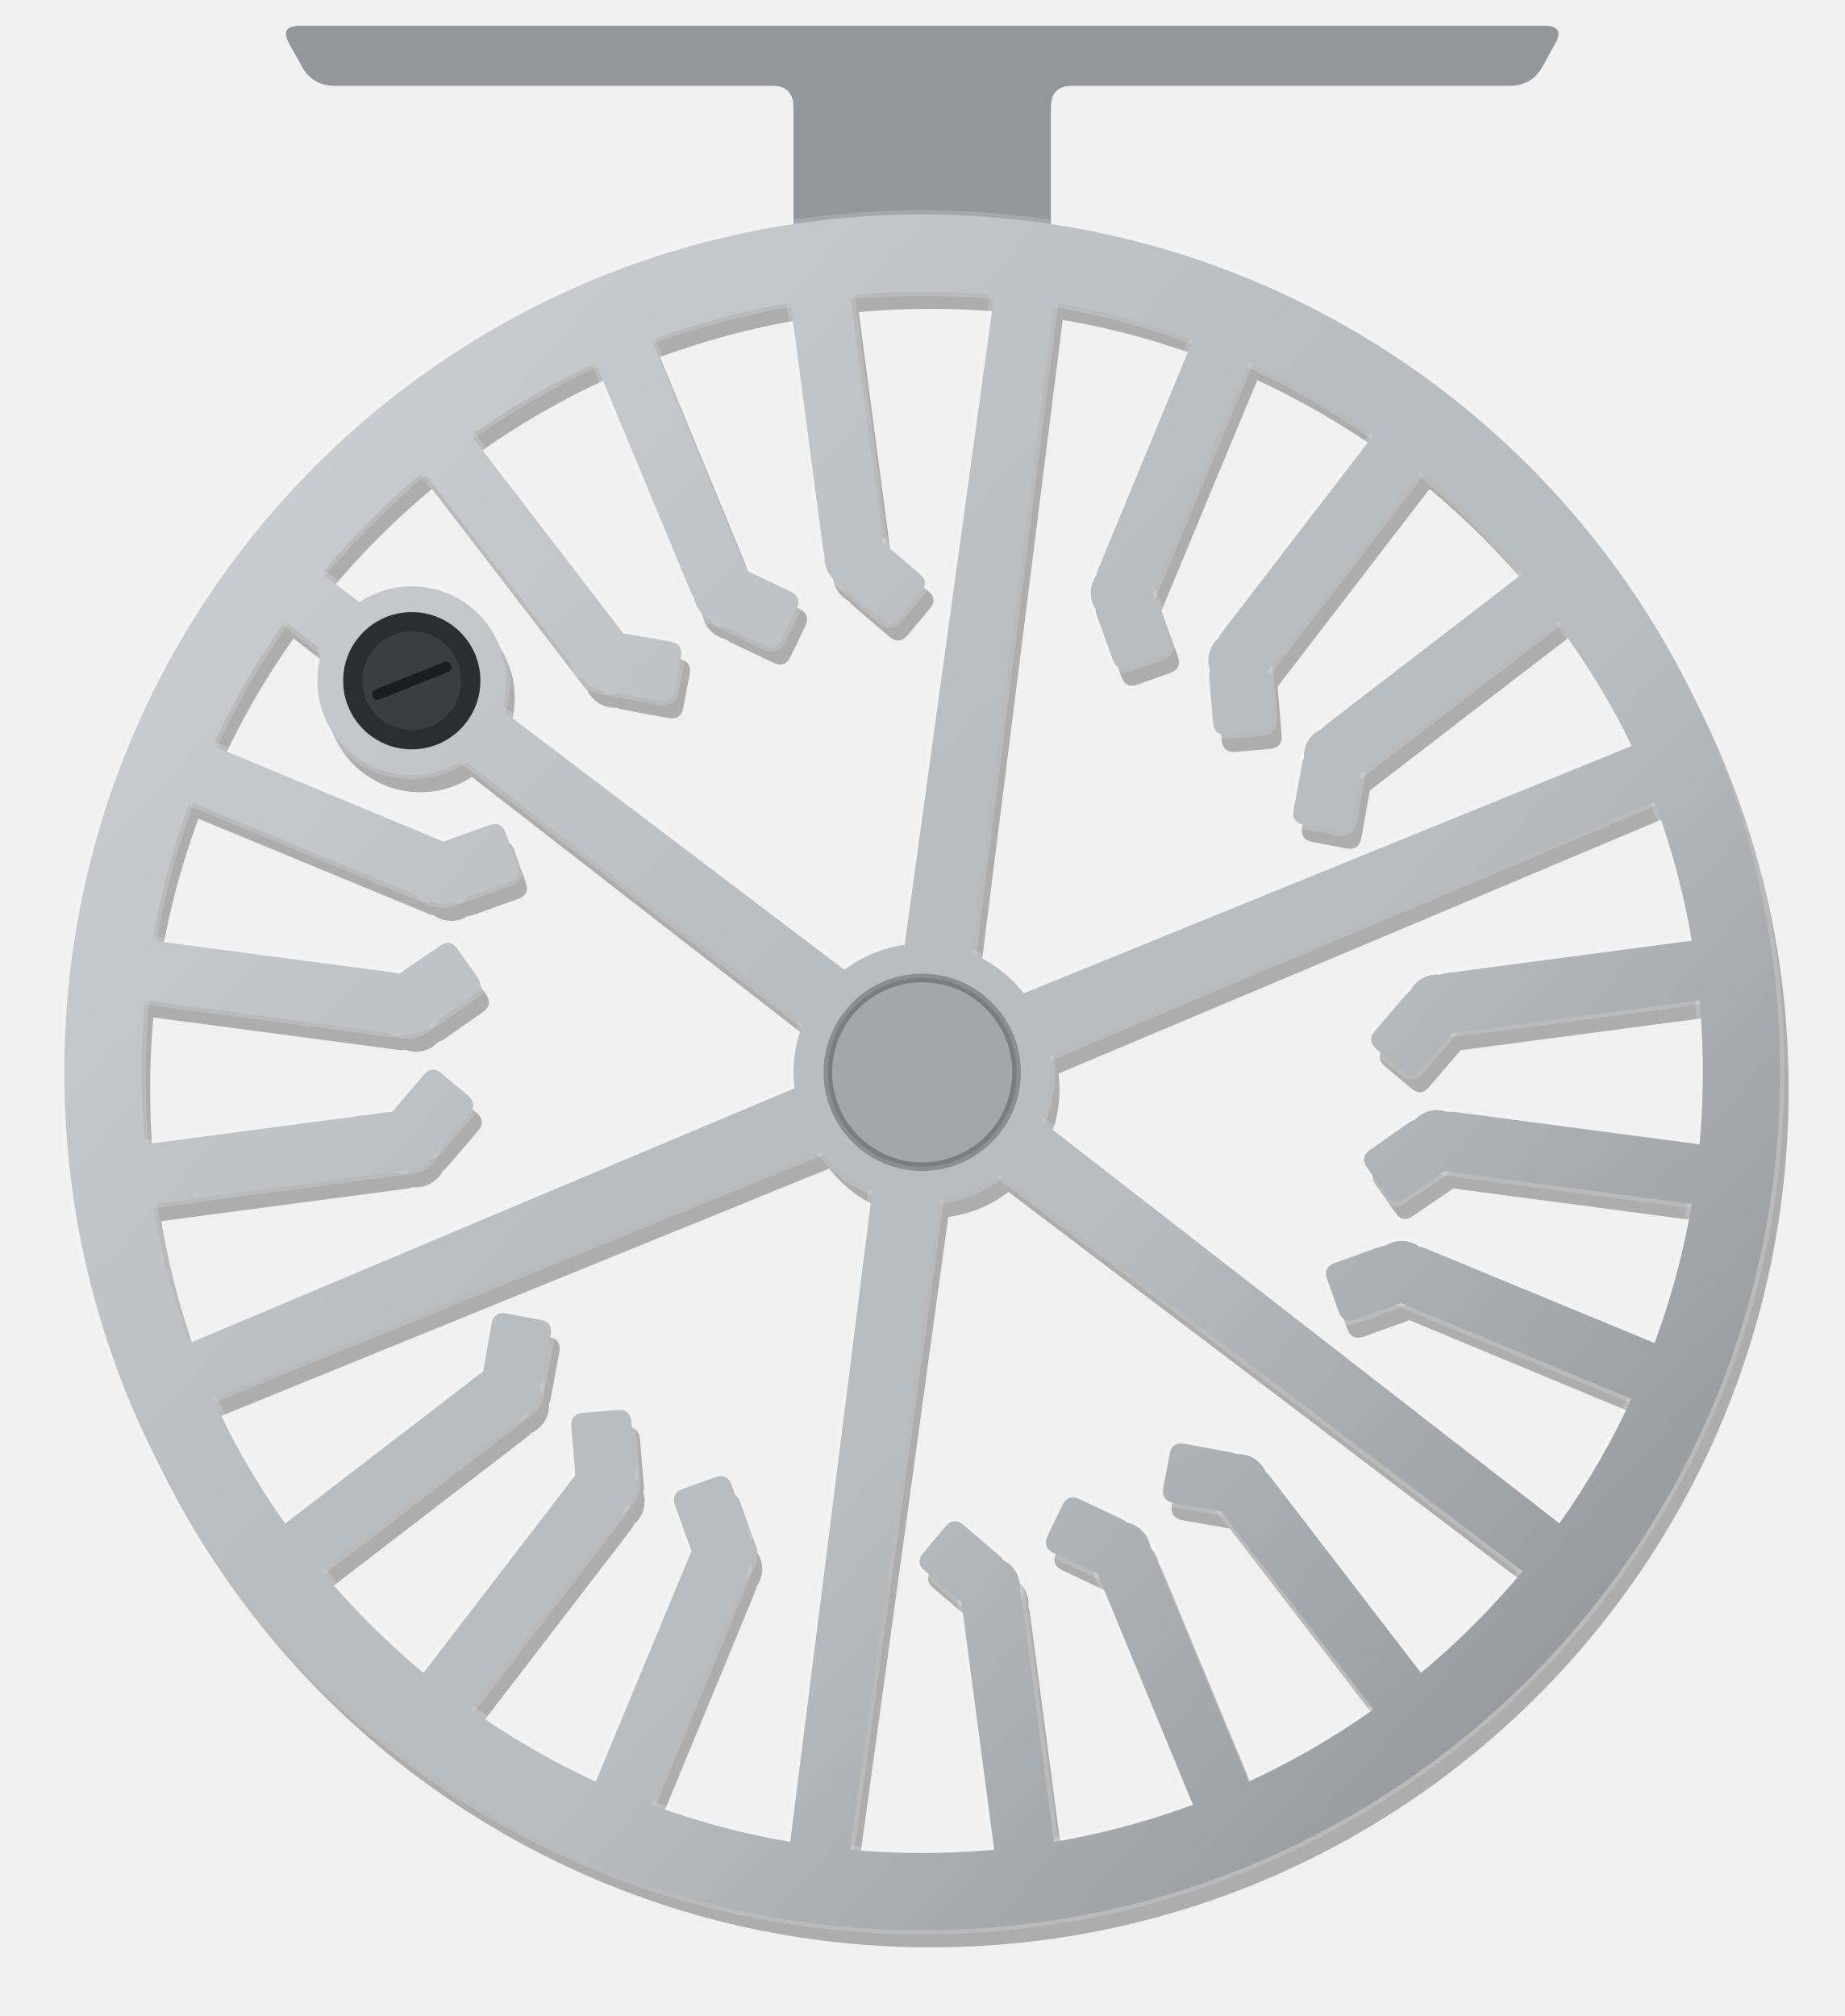
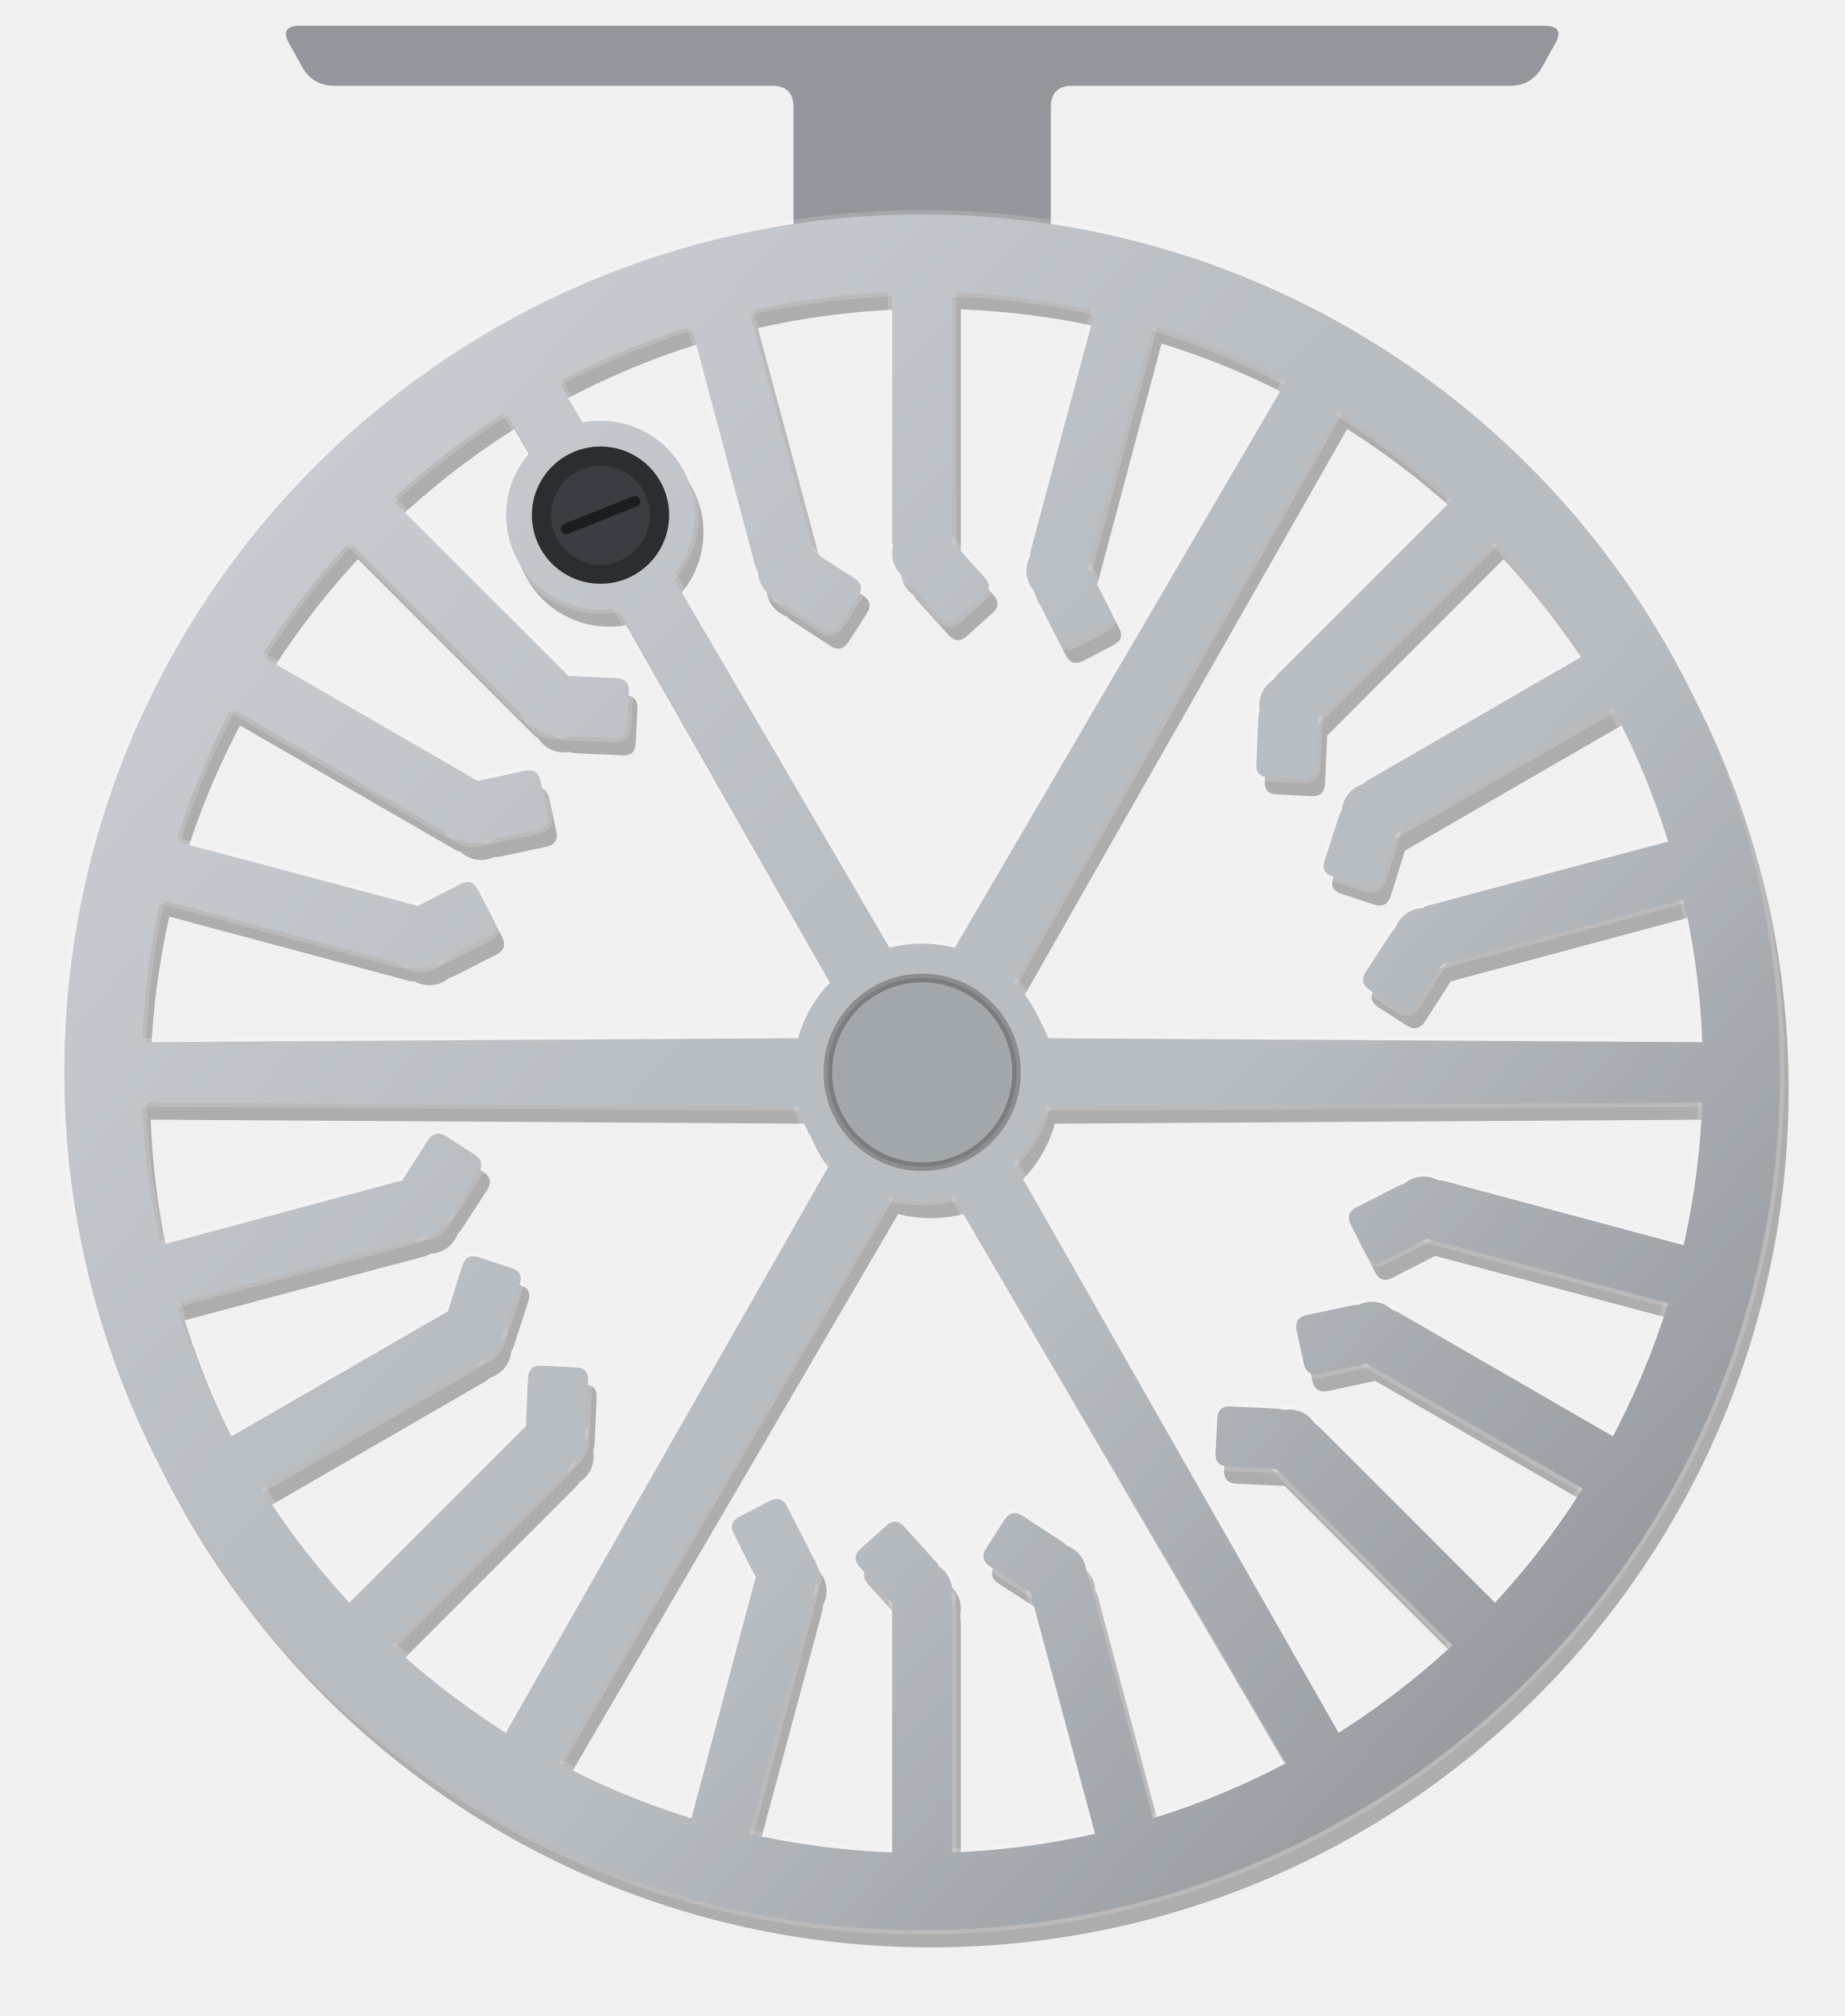
<svg xmlns="http://www.w3.org/2000/svg" viewBox="-215 -250 430 470" color="#b8bdc2">
  <defs>
    <linearGradient id="sheen" x1="0" y1="0" x2="1" y2="1">
      <stop offset="0" stop-color="#fff" stop-opacity=".4" />
      <stop offset=".45" stop-color="#fff" stop-opacity="0" />
      <stop offset=".6" stop-color="#000" stop-opacity="0" />
      <stop offset="1" stop-color="#000" stop-opacity=".3" />
    </linearGradient>
    <g id="back" fill-rule="evenodd">
      <path d="M-147.5 -239.7Q-150 -244 -145 -244L145 -244Q150 -244 147.5 -239.7L144.5 -234.3Q142 -230 137 -230L35 -230Q30 -230 30 -225L30 -191Q30 -186 25 -186L-25 -186Q-30 -186 -30 -191L-30 -225Q-30 -230 -35 -230L-137 -230Q-142 -230 -144.5 -234.3Z" />
    </g>
    <g id="body" fill-rule="evenodd">
      <path d="M-200 0a200 200 0 1 0 400 0a200 200 0 1 0 -400 0ZM-182 0a182 182 0 1 0 364 0a182 182 0 1 0 -364 0Z" />
-       <path d="M68.2 -175.2Q65.5 -176.4 64.3 -173.6L41 -117.2Q39.8 -114.5 42.6 -113.3L50 -110.3Q52.8 -109.1 53.9 -111.9L77.3 -168.2Q78.4 -171 75.6 -172.2Z" />
-       <path d="M42.5 -110.4Q39.7 -109.4 40.7 -106.6L44.4 -96.3Q45.4 -93.4 48.2 -94.4L55.8 -97.1Q58.6 -98.1 57.6 -101L53.9 -111.3Q52.9 -114.1 50.1 -113.1Z" />
-       <path d="M39.3 -111.8a7 7 0 1 0 14 0a7 7 0 1 0 -14 0Z" />
-       <path d="M111.3 -151.6Q108.9 -153.4 107.1 -151L69.9 -102.6Q68.1 -100.3 70.5 -98.4L76.8 -93.6Q79.2 -91.7 81 -94.1L118.2 -142.5Q120 -144.9 117.6 -146.7Z" />
-       <path d="M69.7 -95.7Q66.7 -95.4 66.9 -92.4L67.8 -81.5Q68.1 -78.5 71 -78.7L79 -79.4Q82 -79.6 81.8 -82.6L80.9 -93.6Q80.6 -96.6 77.6 -96.3Z" />
-       <path d="M66.7 -96a7 7 0 1 0 14 0a7 7 0 1 0 -14 0Z" />
-       <path d="M146.7 -117.6Q144.9 -120 142.5 -118.2L94.1 -81Q91.7 -79.2 93.6 -76.8L98.4 -70.5Q100.3 -68.1 102.6 -69.9L151 -107.1Q153.4 -108.9 151.6 -111.3Z" />
-       <path d="M92.1 -74.4Q89.1 -74.9 88.6 -72L86.6 -61.2Q86.1 -58.2 89 -57.7L96.9 -56.2Q99.8 -55.7 100.4 -58.6L102.3 -69.4Q102.9 -72.4 99.9 -72.9Z" />
-       <path d="M89 -73.7a7 7 0 1 0 14 0a7 7 0 1 0 -14 0Z" />
-       <path d="M185.9 -28.5Q185.5 -31.5 182.5 -31.1L122 -23.1Q119.1 -22.7 119.4 -19.8L120.5 -11.8Q120.9 -8.9 123.9 -9.2L184.3 -17.2Q187.3 -17.6 186.9 -20.6Z" />
-       <path d="M116.9 -18.4Q114.6 -20.3 112.7 -18L105.6 -9.7Q103.6 -7.4 105.9 -5.4L112 -0.3Q114.3 1.7 116.2 -0.6L123.4 -9Q125.3 -11.3 123 -13.2Z" />
-       <path d="M113 -15.8a7 7 0 1 0 14 0a7 7 0 1 0 -14 0Z" />
-       <path d="M186.9 20.6Q187.3 17.6 184.3 17.2L123.9 9.2Q120.9 8.9 120.5 11.8L119.4 19.8Q119.1 22.7 122 23.1L182.5 31.1Q185.5 31.5 185.9 28.5Z" />
-       <path d="M117.7 12.5Q116 10 113.5 11.7L104.5 18Q102 19.7 103.7 22.2L108.3 28.7Q110 31.2 112.4 29.5L121.5 23.3Q123.9 21.6 122.2 19.1Z" />
-       <path d="M113 15.8a7 7 0 1 0 14 0a7 7 0 1 0 -14 0Z" />
-       <path d="M175.2 68.2Q176.4 65.5 173.6 64.3L117.2 41Q114.5 39.8 113.3 42.6L110.3 50Q109.1 52.8 111.9 53.9L168.2 77.3Q171 78.4 172.2 75.6Z" />
-       <path d="M110.4 42.5Q109.4 39.7 106.6 40.7L96.3 44.4Q93.4 45.4 94.4 48.2L97.1 55.8Q98.1 58.6 101 57.6L111.3 53.9Q114.1 52.9 113.1 50.1Z" />
-       <path d="M104.8 46.3a7 7 0 1 0 14 0a7 7 0 1 0 -14 0Z" />
-       <path d="M117.6 146.7Q120 144.9 118.2 142.5L81 94.1Q79.2 91.7 76.8 93.6L70.5 98.4Q68.1 100.3 69.9 102.6L107.1 151Q108.9 153.4 111.3 151.6Z" />
-       <path d="M74.4 92.1Q74.9 89.1 72 88.6L61.2 86.6Q58.2 86.1 57.7 89L56.2 96.9Q55.7 99.8 58.6 100.4L69.4 102.3Q72.4 102.9 72.9 99.9Z" />
-       <path d="M66.7 96a7 7 0 1 0 14 0a7 7 0 1 0 -14 0Z" />
-       <path d="M75.6 172.2Q78.4 171 77.3 168.2L53.9 111.9Q52.8 109.1 50 110.3L42.6 113.3Q39.8 114.5 41 117.2L64.3 173.6Q65.5 176.4 68.2 175.2Z" />
-       <path d="M48 108.2Q49.3 105.5 46.6 104.2L36.7 99.5Q34 98.2 32.7 100.9L29.2 108.1Q28 110.8 30.7 112.1L40.6 116.8Q43.3 118.1 44.6 115.4Z" />
-       <path d="M39.3 111.8a7 7 0 1 0 14 0a7 7 0 1 0 -14 0Z" />
-       <path d="M28.5 185.9Q31.5 185.5 31.1 182.5L23.1 122Q22.7 119.1 19.8 119.4L11.8 120.5Q8.9 120.9 9.2 123.9L17.2 184.3Q17.6 187.3 20.6 186.9Z" />
-       <path d="M18.4 116.9Q20.3 114.6 18 112.7L9.7 105.6Q7.4 103.6 5.4 105.9L0.3 112Q-1.7 114.3 0.6 116.2L9 123.4Q11.3 125.3 13.2 123Z" />
-       <path d="M8.8 120a7 7 0 1 0 14 0a7 7 0 1 0 -14 0Z" />
-       <path d="M-68.2 175.2Q-65.5 176.4 -64.3 173.6L-41 117.2Q-39.8 114.5 -42.6 113.3L-50 110.3Q-52.8 109.1 -53.9 111.9L-77.3 168.2Q-78.4 171 -75.6 172.2Z" />
-       <path d="M-42.5 110.4Q-39.7 109.4 -40.7 106.6L-44.4 96.3Q-45.4 93.4 -48.2 94.4L-55.8 97.1Q-58.6 98.1 -57.6 101L-53.9 111.3Q-52.9 114.1 -50.1 113.1Z" />
-       <path d="M-53.3 111.8a7 7 0 1 0 14 0a7 7 0 1 0 -14 0Z" />
-       <path d="M-111.3 151.6Q-108.9 153.4 -107.1 151L-69.9 102.6Q-68.1 100.3 -70.5 98.4L-76.8 93.6Q-79.2 91.7 -81 94.1L-118.2 142.5Q-120 144.9 -117.6 146.7Z" />
-       <path d="M-69.7 95.7Q-66.7 95.4 -66.9 92.4L-67.8 81.5Q-68.1 78.5 -71 78.7L-79 79.4Q-82 79.6 -81.8 82.6L-80.9 93.6Q-80.6 96.6 -77.6 96.3Z" />
-       <path d="M-80.7 96a7 7 0 1 0 14 0a7 7 0 1 0 -14 0Z" />
-       <path d="M-146.7 117.6Q-144.9 120 -142.5 118.2L-94.1 81Q-91.7 79.2 -93.6 76.8L-98.4 70.5Q-100.3 68.1 -102.6 69.9L-151 107.1Q-153.4 108.9 -151.6 111.3Z" />
-       <path d="M-92.1 74.4Q-89.1 74.9 -88.6 72L-86.6 61.2Q-86.1 58.2 -89 57.7L-96.9 56.2Q-99.8 55.7 -100.4 58.6L-102.3 69.4Q-102.9 72.4 -99.9 72.9Z" />
-       <path d="M-103 73.7a7 7 0 1 0 14 0a7 7 0 1 0 -14 0Z" />
-       <path d="M-185.9 28.5Q-185.5 31.5 -182.5 31.1L-122 23.1Q-119.1 22.7 -119.4 19.8L-120.5 11.8Q-120.9 8.9 -123.9 9.2L-184.3 17.2Q-187.3 17.6 -186.9 20.6Z" />
-       <path d="M-116.9 18.4Q-114.6 20.3 -112.7 18L-105.6 9.7Q-103.6 7.4 -105.9 5.4L-112 0.3Q-114.3 -1.7 -116.2 0.6L-123.4 9Q-125.3 11.3 -123 13.2Z" />
-       <path d="M-127 15.8a7 7 0 1 0 14 0a7 7 0 1 0 -14 0Z" />
-       <path d="M-186.9 -20.6Q-187.3 -17.6 -184.3 -17.2L-123.9 -9.2Q-120.9 -8.9 -120.5 -11.8L-119.4 -19.8Q-119.1 -22.7 -122 -23.1L-182.5 -31.1Q-185.5 -31.5 -185.9 -28.5Z" />
-       <path d="M-117.7 -12.5Q-116 -10 -113.5 -11.7L-104.5 -18Q-102 -19.7 -103.7 -22.2L-108.3 -28.7Q-110 -31.2 -112.4 -29.5L-121.5 -23.3Q-123.9 -21.6 -122.2 -19.1Z" />
-       <path d="M-127 -15.8a7 7 0 1 0 14 0a7 7 0 1 0 -14 0Z" />
-       <path d="M-175.2 -68.2Q-176.4 -65.5 -173.6 -64.3L-117.2 -41Q-114.5 -39.8 -113.3 -42.6L-110.3 -50Q-109.1 -52.8 -111.9 -53.9L-168.2 -77.3Q-171 -78.4 -172.2 -75.6Z" />
-       <path d="M-110.4 -42.5Q-109.4 -39.7 -106.6 -40.7L-96.3 -44.4Q-93.4 -45.4 -94.4 -48.2L-97.1 -55.8Q-98.1 -58.6 -101 -57.6L-111.3 -53.9Q-114.1 -52.9 -113.1 -50.1Z" />
-       <path d="M-118.8 -46.3a7 7 0 1 0 14 0a7 7 0 1 0 -14 0Z" />
-       <path d="M-117.6 -146.7Q-120 -144.9 -118.2 -142.5L-81 -94.1Q-79.2 -91.7 -76.8 -93.6L-70.5 -98.4Q-68.1 -100.3 -69.9 -102.6L-107.1 -151Q-108.9 -153.4 -111.3 -151.6Z" />
-       <path d="M-74.4 -92.1Q-74.9 -89.1 -72 -88.6L-61.2 -86.6Q-58.2 -86.1 -57.7 -89L-56.2 -96.9Q-55.7 -99.8 -58.6 -100.4L-69.4 -102.3Q-72.4 -102.9 -72.9 -99.9Z" />
-       <path d="M-80.7 -96a7 7 0 1 0 14 0a7 7 0 1 0 -14 0Z" />
-       <path d="M-75.6 -172.2Q-78.4 -171 -77.3 -168.2L-53.9 -111.9Q-52.8 -109.1 -50 -110.3L-42.6 -113.3Q-39.8 -114.5 -41 -117.2L-64.3 -173.6Q-65.5 -176.4 -68.2 -175.2Z" />
-       <path d="M-48 -108.2Q-49.3 -105.5 -46.6 -104.2L-36.7 -99.5Q-34 -98.2 -32.7 -100.9L-29.2 -108.1Q-28 -110.8 -30.7 -112.1L-40.6 -116.8Q-43.3 -118.1 -44.6 -115.4Z" />
-       <path d="M-53.3 -111.8a7 7 0 1 0 14 0a7 7 0 1 0 -14 0Z" />
-       <path d="M-28.5 -185.9Q-31.5 -185.5 -31.1 -182.5L-23.1 -122Q-22.7 -119.1 -19.8 -119.4L-11.8 -120.5Q-8.9 -120.9 -9.2 -123.9L-17.2 -184.3Q-17.6 -187.3 -20.6 -186.9Z" />
-       <path d="M-18.4 -116.9Q-20.3 -114.6 -18 -112.7L-9.7 -105.6Q-7.4 -103.6 -5.4 -105.9L-0.3 -112Q1.7 -114.3 -0.6 -116.2L-9 -123.4Q-11.3 -125.3 -13.2 -123Z" />
-       <path d="M-22.8 -120a7 7 0 1 0 14 0a7 7 0 1 0 -14 0Z" />
-       <path d="M7.6 -19.2Q10.5 -18.8 10.9 -21.8L31.4 -184.5Q31.7 -187.5 28.8 -187.9L20.8 -188.9Q17.9 -189.3 17.5 -186.3L-4.9 -23.8Q-5.3 -20.9 -2.3 -20.5Z" />
-       <path d="M20.4 -3Q21.5 -0.3 24.3 -1.4L175.5 -65.1Q178.2 -66.2 177.1 -69L174 -76.4Q172.9 -79.2 170.1 -78L18.2 -16.2Q15.4 -15 16.6 -12.3Z" />
-       <path d="M12.8 16.1Q11 18.5 13.4 20.3L144.1 119.4Q146.5 121.2 148.3 118.8L153.2 112.5Q155 110.1 152.6 108.3L23.1 7.7Q20.7 5.8 18.9 8.2Z" />
-       <path d="M-7.6 19.2Q-10.5 18.8 -10.9 21.8L-31.4 184.5Q-31.7 187.5 -28.8 187.9L-20.8 188.9Q-17.9 189.3 -17.5 186.3L4.9 23.8Q5.3 20.9 2.3 20.5Z" />
-       <path d="M-20.4 3Q-21.5 0.3 -24.3 1.4L-175.5 65.1Q-178.2 66.2 -177.1 69L-174 76.4Q-172.9 79.2 -170.1 78L-18.2 16.2Q-15.4 15 -16.6 12.3Z" />
-       <path d="M-12.8 -16.1Q-11 -18.5 -13.4 -20.3L-144.1 -119.4Q-146.5 -121.2 -148.3 -118.8L-153.2 -112.5Q-155 -110.1 -152.6 -108.3L-23.1 -7.7Q-20.7 -5.8 -18.9 -8.2Z" />
+       <path d="M182.6 44.8Q183.4 41.9 180.5 41.1L121.6 25.3Q118.7 24.6 117.9 27.5L115.8 35.2Q115.1 38.1 118 38.9L176.9 54.6Q179.8 55.4 180.6 52.5Z" />
+       <path d="M115.1 27.8Q113.7 25.1 111 26.5L101.2 31.5Q98.6 32.8 99.9 35.5L103.6 42.6Q105 45.3 107.6 43.9L117.4 38.9Q120.1 37.5 118.7 34.9Z" />
+       <path d="M109.9 31.3a7 7 0 1 0 14 0a7 7 0 1 0 -14 0Z" />
+       <path d="M164.8 90.5Q166.3 87.9 163.7 86.4L110.9 55.9Q108.3 54.4 106.8 57L102.8 64Q101.3 66.6 103.9 68.1L156.7 98.6Q159.3 100.1 160.8 97.5Z" />
+       <path d="M103.9 56.6Q103.3 53.7 100.4 54.3L89.6 56.6Q86.7 57.2 87.3 60.2L89 68Q89.7 70.9 92.6 70.3L103.3 68Q106.3 67.3 105.6 64.4Z" />
+       <path d="M97.8 60.5a7 7 0 1 0 14 0a7 7 0 1 0 -14 0Z" />
+       <path d="M135.8 130.1Q137.9 128 135.8 125.9L92.6 82.7Q90.5 80.6 88.4 82.7L82.7 88.4Q80.6 90.5 82.7 92.6L125.9 135.8Q128 137.9 130.1 135.8Z" />
+       <path d="M85.8 81.6Q85.9 78.6 82.9 78.4L71.9 77.9Q68.9 77.7 68.8 80.7L68.4 88.7Q68.2 91.7 71.2 91.9L82.2 92.4Q85.2 92.6 85.4 89.6Z" />
+       <path d="M78.6 85.6a7 7 0 1 0 14 0a7 7 0 1 0 -14 0Z" />
+       <path d="M52.5 180.6Q55.4 179.8 54.6 176.9L38.9 118Q38.1 115.1 35.2 115.8L27.5 117.9Q24.6 118.7 25.3 121.6L41.1 180.5Q41.9 183.4 44.8 182.6Z" />
+       <path d="M33.5 113.5Q35.1 111 32.6 109.4L23.4 103.4Q20.9 101.8 19.2 104.3L14.9 111Q13.3 113.5 15.8 115.2L25 121.1Q27.5 122.8 29.1 120.2Z" />
+       <path d="M24.3 116.9a7 7 0 1 0 14 0a7 7 0 1 0 -14 0Z" />
+       <path d="M4 188Q7 188 7 185L7 124Q7 121 4 121L-4 121Q-7 121 -7 124L-7 185Q-7 188 -4 188Z" />
+       <path d="M3 118.3Q5.2 116.3 3.2 114.1L-4.2 105.9Q-6.2 103.7 -8.4 105.7L-14.4 111.1Q-16.6 113.1 -14.6 115.3L-7.2 123.5Q-5.2 125.7 -3 123.7Z" />
+       <path d="M-7 121a7 7 0 1 0 14 0a7 7 0 1 0 -14 0Z" />
+       <path d="M-44.8 182.6Q-41.9 183.4 -41.1 180.5L-25.3 121.6Q-24.6 118.7 -27.5 117.9L-35.2 115.8Q-38.1 115.1 -38.9 118L-54.6 176.9Q-55.4 179.8 -52.5 180.6Z" />
+       <path d="M-27.8 115.1Q-25.1 113.7 -26.5 111L-31.5 101.2Q-32.8 98.6 -35.5 99.9L-42.6 103.6Q-45.3 105 -43.9 107.6L-38.9 117.4Q-37.5 120.1 -34.9 118.7Z" />
+       <path d="M-38.3 116.9a7 7 0 1 0 14 0a7 7 0 1 0 -14 0Z" />
+       <path d="M-130.1 135.8Q-128 137.9 -125.9 135.8L-82.7 92.6Q-80.6 90.5 -82.7 88.4L-88.4 82.7Q-90.5 80.6 -92.6 82.7L-135.8 125.9Q-137.9 128 -135.8 130.1Z" />
+       <path d="M-81.6 85.8Q-78.6 85.9 -78.4 82.9L-77.9 71.9Q-77.7 68.9 -80.7 68.8L-88.7 68.4Q-91.7 68.2 -91.9 71.2L-92.4 82.2Q-92.6 85.2 -89.6 85.4Z" />
+       <path d="M-92.6 85.6a7 7 0 1 0 14 0a7 7 0 1 0 -14 0Z" />
+       <path d="M-160.8 97.5Q-159.3 100.1 -156.7 98.6L-103.9 68.1Q-101.3 66.6 -102.8 64L-106.8 57Q-108.3 54.4 -110.9 55.9L-163.7 86.4Q-166.3 87.9 -164.8 90.5Z" />
+       <path d="M-101 61.7Q-98.1 62.6 -97.2 59.8L-93.8 49.3Q-92.9 46.5 -95.8 45.6L-103.4 43.1Q-106.2 42.2 -107.2 45L-110.5 55.5Q-111.5 58.4 -108.6 59.3Z" />
+       <path d="M-111.8 60.5a7 7 0 1 0 14 0a7 7 0 1 0 -14 0Z" />
+       <path d="M-180.6 52.5Q-179.8 55.4 -176.9 54.6L-118 38.9Q-115.1 38.1 -115.8 35.2L-117.9 27.5Q-118.7 24.6 -121.6 25.3L-180.5 41.1Q-183.4 41.9 -182.6 44.8Z" />
+       <path d="M-113.5 33.5Q-111 35.1 -109.4 32.6L-103.4 23.4Q-101.8 20.9 -104.3 19.2L-111 14.9Q-113.5 13.3 -115.2 15.8L-121.1 25Q-122.8 27.5 -120.2 29.1Z" />
+       <path d="M-123.9 31.3a7 7 0 1 0 14 0a7 7 0 1 0 -14 0Z" />
+       <path d="M-182.6 -44.8Q-183.4 -41.9 -180.5 -41.1L-121.6 -25.3Q-118.7 -24.6 -117.9 -27.5L-115.8 -35.2Q-115.1 -38.1 -118 -38.9L-176.9 -54.6Q-179.8 -55.4 -180.6 -52.5Z" />
+       <path d="M-115.1 -27.8Q-113.7 -25.1 -111 -26.5L-101.2 -31.5Q-98.6 -32.8 -99.9 -35.5L-103.6 -42.6Q-105 -45.3 -107.6 -43.9L-117.4 -38.9Q-120.1 -37.5 -118.7 -34.9Z" />
+       <path d="M-123.9 -31.3a7 7 0 1 0 14 0a7 7 0 1 0 -14 0Z" />
+       <path d="M-164.8 -90.5Q-166.3 -87.9 -163.7 -86.4L-110.9 -55.9Q-108.3 -54.4 -106.8 -57L-102.8 -64Q-101.3 -66.6 -103.9 -68.1L-156.7 -98.6Q-159.3 -100.1 -160.8 -97.5Z" />
+       <path d="M-103.9 -56.6Q-103.3 -53.7 -100.4 -54.3L-89.6 -56.6Q-86.7 -57.2 -87.3 -60.2L-89 -68Q-89.7 -70.9 -92.6 -70.3L-103.3 -68Q-106.3 -67.3 -105.6 -64.4Z" />
+       <path d="M-111.8 -60.5a7 7 0 1 0 14 0a7 7 0 1 0 -14 0Z" />
+       <path d="M-135.8 -130.1Q-137.9 -128 -135.8 -125.9L-92.6 -82.7Q-90.5 -80.6 -88.4 -82.7L-82.7 -88.4Q-80.6 -90.5 -82.7 -92.6L-125.9 -135.8Q-128 -137.9 -130.1 -135.8Z" />
+       <path d="M-85.8 -81.6Q-85.9 -78.6 -82.9 -78.4L-71.9 -77.9Q-68.9 -77.7 -68.8 -80.7L-68.4 -88.7Q-68.2 -91.7 -71.2 -91.9L-82.2 -92.4Q-85.2 -92.6 -85.4 -89.6Z" />
+       <path d="M-92.6 -85.6a7 7 0 1 0 14 0a7 7 0 1 0 -14 0Z" />
+       <path d="M-52.5 -180.6Q-55.4 -179.8 -54.6 -176.9L-38.9 -118Q-38.1 -115.1 -35.2 -115.8L-27.5 -117.9Q-24.6 -118.7 -25.3 -121.6L-41.1 -180.5Q-41.9 -183.4 -44.8 -182.6Z" />
+       <path d="M-33.5 -113.5Q-35.1 -111 -32.6 -109.4L-23.4 -103.4Q-20.9 -101.8 -19.2 -104.3L-14.9 -111Q-13.3 -113.5 -15.8 -115.2L-25 -121.1Q-27.5 -122.8 -29.1 -120.2Z" />
+       <path d="M-38.3 -116.9a7 7 0 1 0 14 0a7 7 0 1 0 -14 0Z" />
+       <path d="M-4 -188Q-7 -188 -7 -185L-7 -124Q-7 -121 -4 -121L4 -121Q7 -121 7 -124L7 -185Q7 -188 4 -188Z" />
+       <path d="M-3 -118.3Q-5.2 -116.3 -3.2 -114.1L4.2 -105.9Q6.2 -103.7 8.4 -105.7L14.4 -111.1Q16.6 -113.1 14.6 -115.3L7.2 -123.5Q5.2 -125.7 3 -123.7Z" />
+       <path d="M-7 -121a7 7 0 1 0 14 0a7 7 0 1 0 -14 0Z" />
+       <path d="M44.8 -182.6Q41.9 -183.4 41.1 -180.5L25.3 -121.6Q24.6 -118.7 27.5 -117.9L35.2 -115.8Q38.1 -115.1 38.9 -118L54.6 -176.9Q55.4 -179.8 52.5 -180.6Z" />
+       <path d="M27.8 -115.1Q25.1 -113.7 26.5 -111L31.5 -101.2Q32.8 -98.6 35.5 -99.9L42.6 -103.6Q45.3 -105 43.9 -107.6L38.9 -117.4Q37.5 -120.1 34.9 -118.7Z" />
+       <path d="M24.3 -116.9a7 7 0 1 0 14 0a7 7 0 1 0 -14 0Z" />
+       <path d="M130.1 -135.8Q128 -137.9 125.9 -135.8L82.7 -92.6Q80.6 -90.5 82.7 -88.4L88.4 -82.7Q90.5 -80.6 92.6 -82.7L135.8 -125.9Q137.9 -128 135.8 -130.1Z" />
+       <path d="M81.6 -85.8Q78.6 -85.9 78.4 -82.9L77.9 -71.9Q77.7 -68.9 80.7 -68.8L88.7 -68.4Q91.7 -68.2 91.9 -71.2L92.4 -82.2Q92.6 -85.2 89.6 -85.4Z" />
+       <path d="M78.6 -85.6a7 7 0 1 0 14 0a7 7 0 1 0 -14 0Z" />
+       <path d="M160.8 -97.5Q159.3 -100.1 156.7 -98.6L103.9 -68.1Q101.3 -66.6 102.8 -64L106.8 -57Q108.3 -54.4 110.9 -55.9L163.7 -86.4Q166.3 -87.9 164.8 -90.5Z" />
+       <path d="M101 -61.7Q98.1 -62.6 97.2 -59.8L93.8 -49.3Q92.9 -46.5 95.8 -45.6L103.4 -43.1Q106.2 -42.2 107.2 -45L110.5 -55.5Q111.5 -58.4 108.6 -59.3Z" />
+       <path d="M97.8 -60.5a7 7 0 1 0 14 0a7 7 0 1 0 -14 0Z" />
+       <path d="M180.6 -52.5Q179.8 -55.4 176.9 -54.6L118 -38.9Q115.1 -38.1 115.8 -35.2L117.9 -27.5Q118.7 -24.6 121.6 -25.3L180.5 -41.1Q183.4 -41.9 182.6 -44.8Z" />
+       <path d="M113.5 -33.5Q111 -35.1 109.4 -32.6L103.4 -23.4Q101.8 -20.9 104.3 -19.2L111 -14.9Q113.5 -13.3 115.2 -15.8L121.1 -25Q122.8 -27.5 120.2 -29.1Z" />
+       <path d="M109.9 -31.3a7 7 0 1 0 14 0a7 7 0 1 0 -14 0Z" />
+       <path d="M20 5Q20 8 23 8L187 7Q190 7 190 4L190 -4Q190 -7 187 -7L23 -8Q20 -8 20 -5Z" />
+       <path d="M5.7 19.8Q3.1 21.3 4.6 23.9L87.4 165.5Q88.9 168 91.5 166.5L98.5 162.5Q101.1 161 99.6 158.4L18.4 15.9Q16.9 13.3 14.3 14.8Z" />
+       <path d="M-14.3 14.8Q-16.9 13.3 -18.4 15.9L-99.6 158.4Q-101.1 161 -98.5 162.5L-91.5 166.5Q-88.9 168 -87.4 165.5L-4.6 23.9Q-3.1 21.3 -5.7 19.8Z" />
+       <path d="M-20 -5Q-20 -8 -23 -8L-187 -7Q-190 -7 -190 -4L-190 4Q-190 7 -187 7L-23 8Q-20 8 -20 5Z" />
+       <path d="M-5.7 -19.8Q-3.1 -21.3 -4.6 -23.9L-87.4 -165.5Q-88.9 -168 -91.5 -166.5L-98.5 -162.5Q-101.1 -161 -99.6 -158.4L-18.4 -15.9Q-16.9 -13.3 -14.3 -14.8Z" />
+       <path d="M14.3 -14.8Q16.9 -13.3 18.4 -15.9L99.6 -158.4Q101.1 -161 98.5 -162.5L91.5 -166.5Q88.9 -168 87.4 -165.5L4.6 -23.9Q3.1 -21.3 5.7 -19.8Z" />
      <path d="M-30 0a30 30 0 1 0 60 0a30 30 0 1 0 -60 0Z" />
-       <path d="M-141 -91.3a22 22 0 1 0 44 0a22 22 0 1 0 -44 0Z" />
+       <path d="M-97 -129.9a22 22 0 1 0 44 0a22 22 0 1 0 -44 0Z" />
    </g>
    <mask id="body-mask">
      <use href="#body" fill="#fff" />
    </mask>
  </defs>
  <use href="#back" fill="currentColor" />
  <use href="#back" fill="#000" opacity=".2" />
  <use href="#body" fill="#000" opacity=".28" transform="translate(2 4)" />
  <use href="#body" fill="none" stroke="#fff" stroke-opacity=".16" stroke-width="2" />
  <use href="#body" fill="currentColor" />
  <rect x="-215" y="-250" width="430" height="470" fill="url(#sheen)" mask="url(#body-mask)" />
  <circle r="22" fill="#000" fill-opacity=".12" />
  <circle r="22" fill="none" stroke="#000" stroke-opacity=".25" stroke-width="2" />
-   <circle cx="-119" cy="-91.3" r="16" fill="#2b2e31" />
-   <circle cx="-119" cy="-91.3" r="11.52" fill="#3a3e42" />
-   <path d="M-127 -88.1L-111 -94.5" stroke="#1b1d1f" stroke-width="2.5" stroke-linecap="round" />
+   <circle cx="-75" cy="-129.9" r="16" fill="#2b2e31" />
+   <circle cx="-75" cy="-129.9" r="11.52" fill="#3a3e42" />
+   <path d="M-83 -126.7L-67 -133.1" stroke="#1b1d1f" stroke-width="2.5" stroke-linecap="round" />
</svg>
